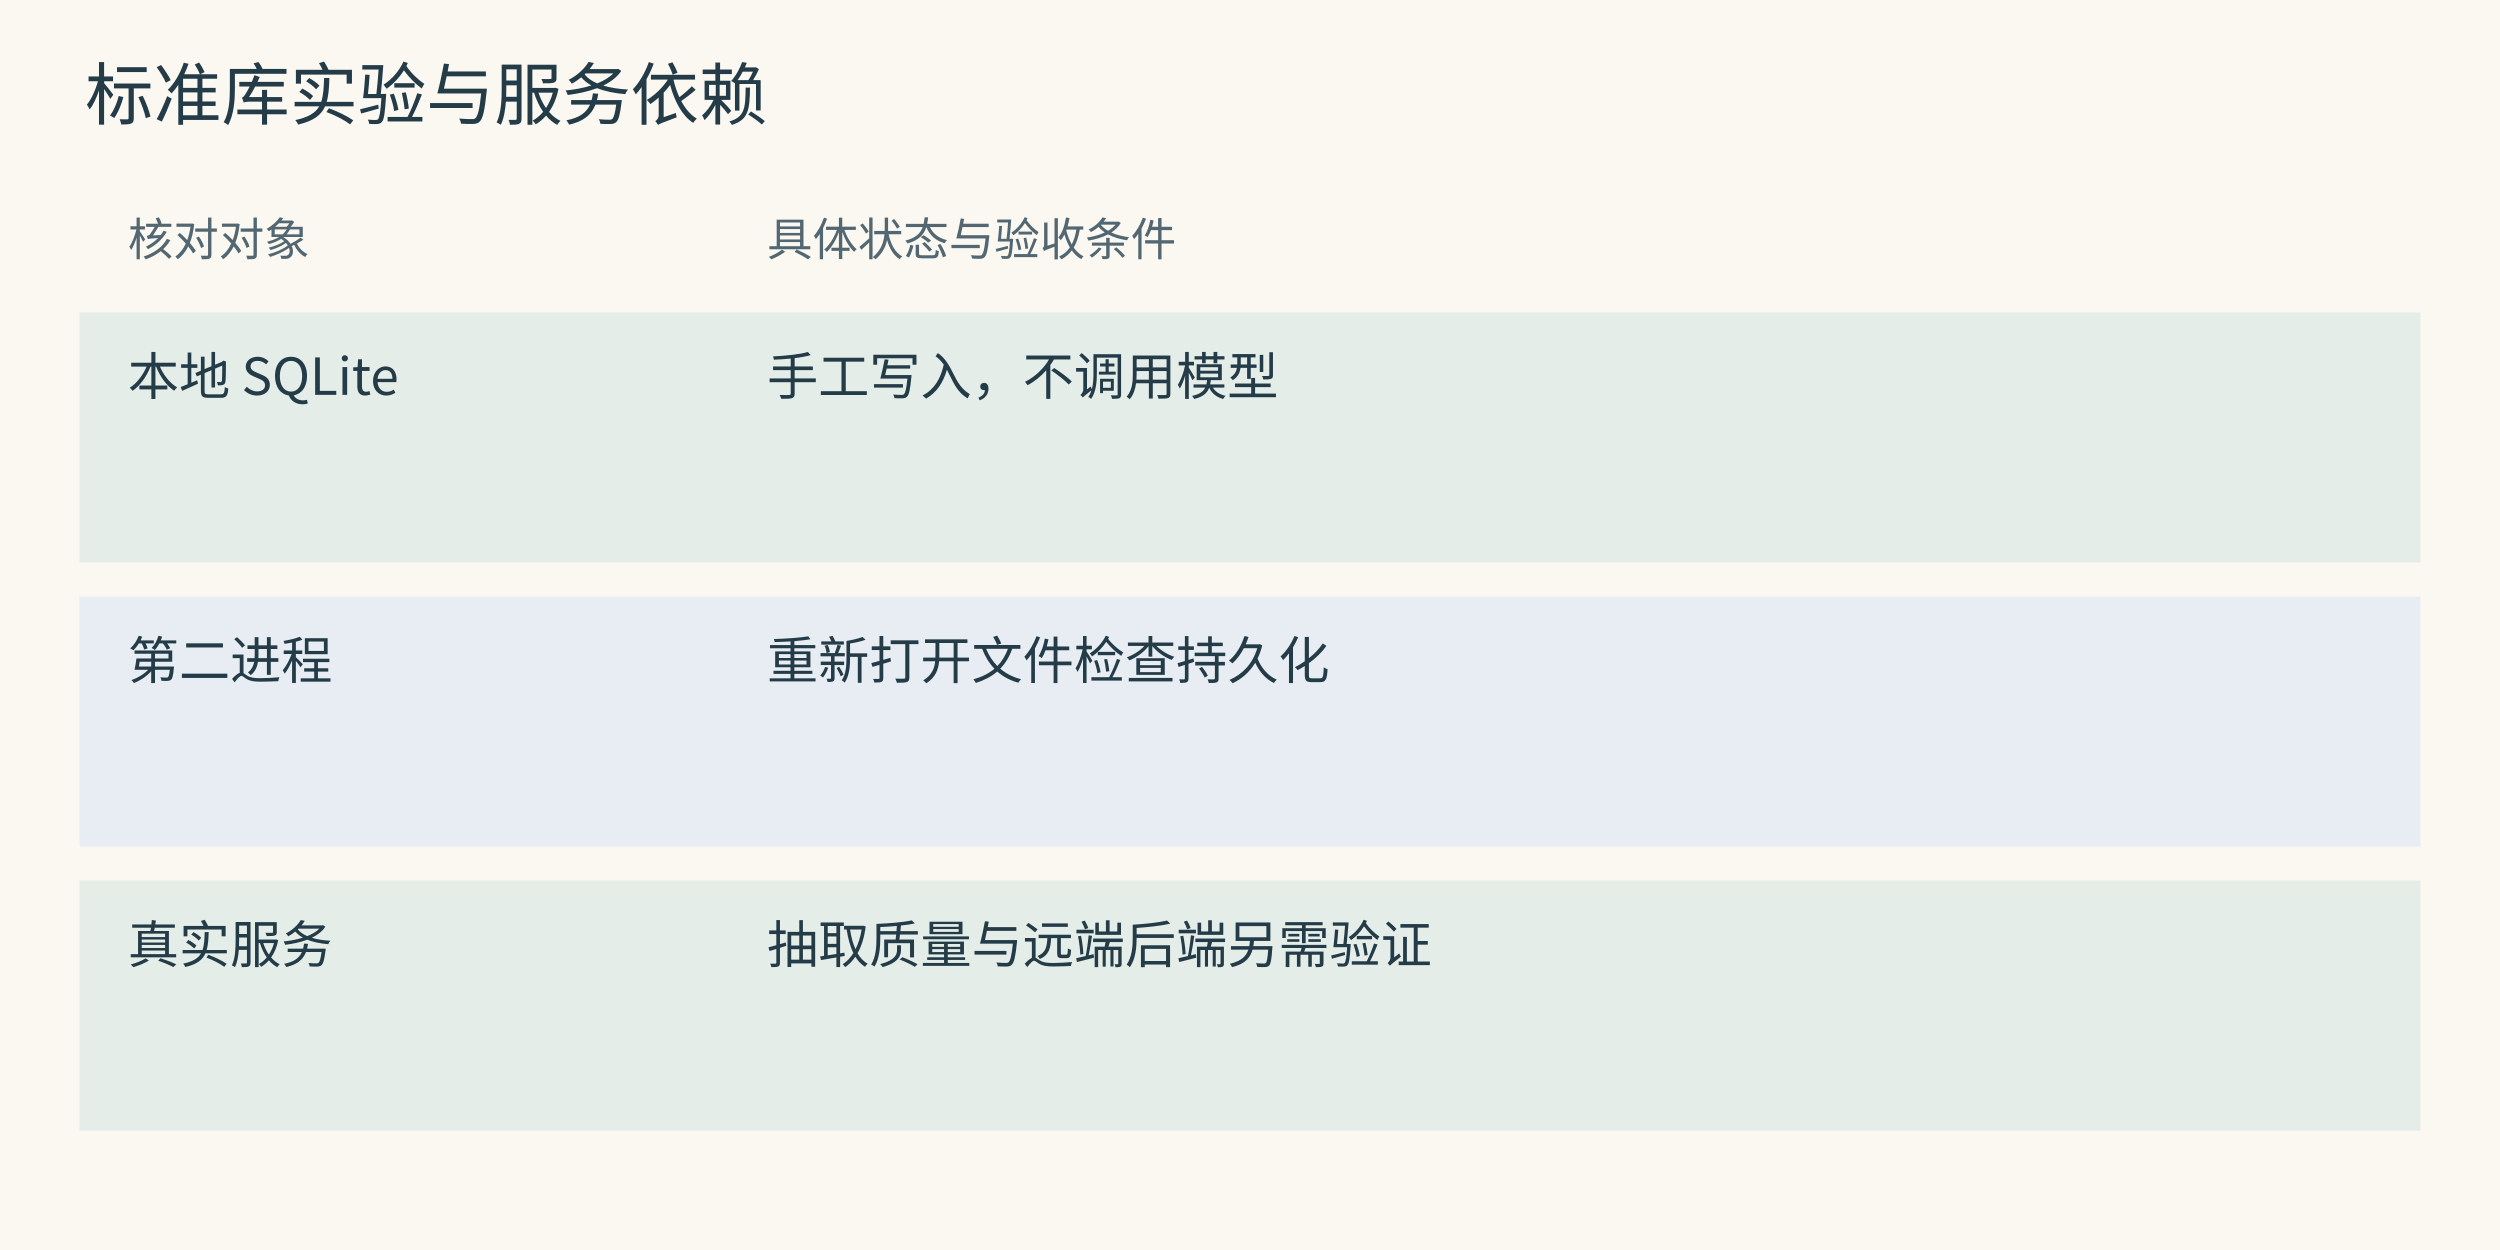
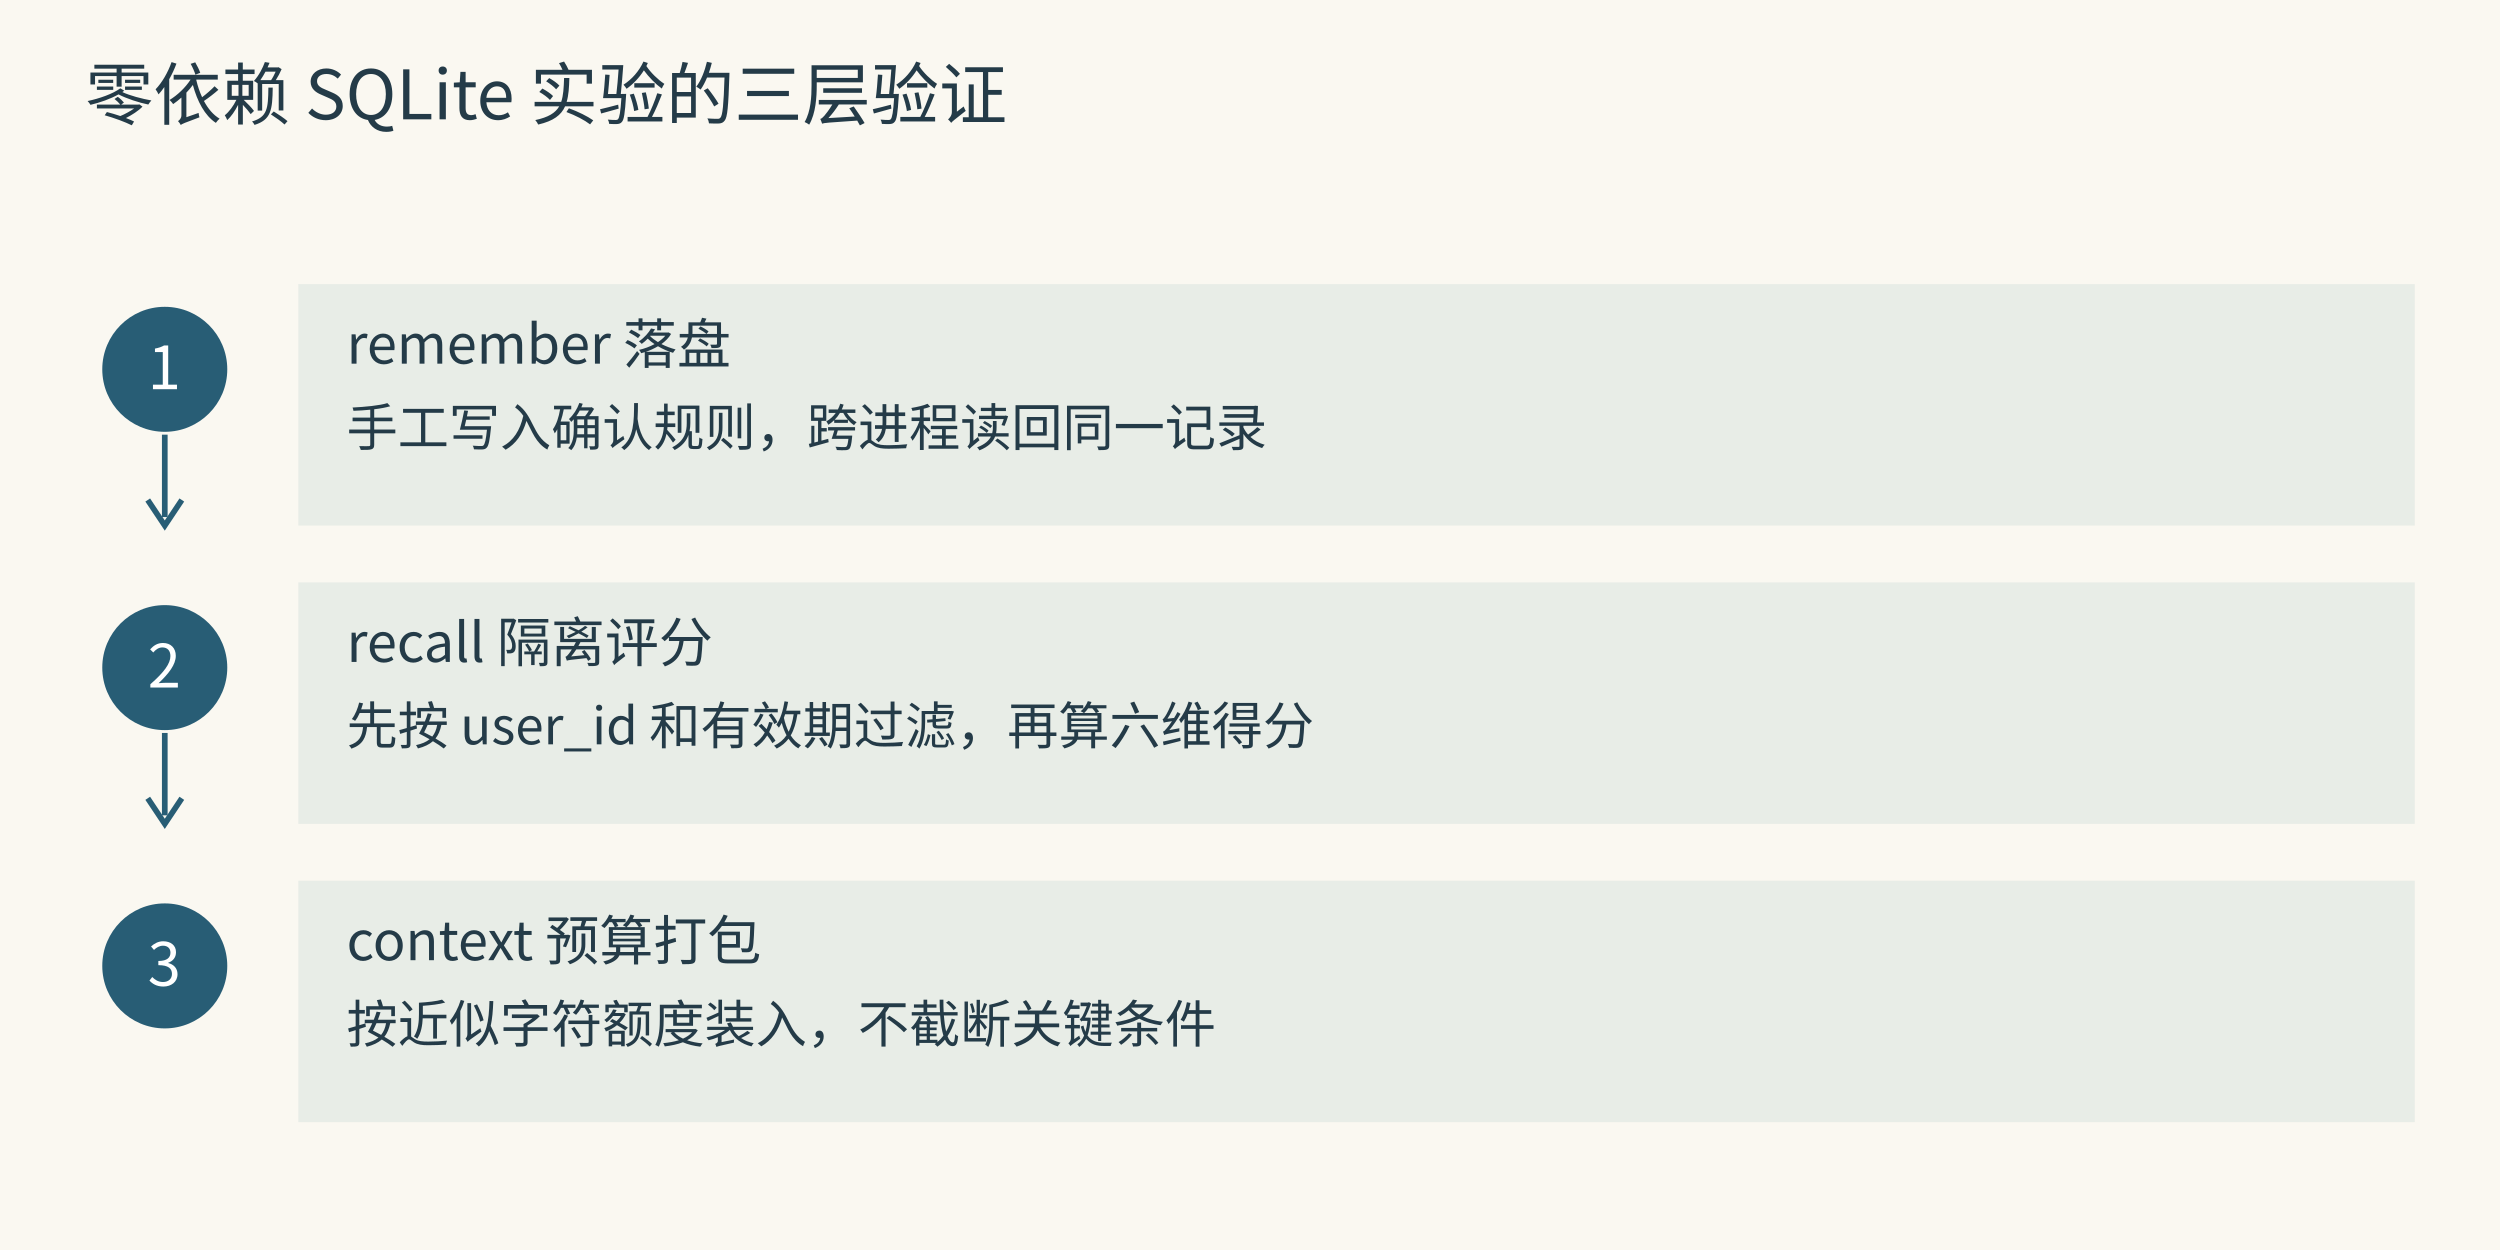
<svg xmlns="http://www.w3.org/2000/svg" viewBox="0 0 880 440" role="img" aria-labelledby="title desc">
  <rect width="880" height="440" fill="#faf8f1" />
  <g font-family="Noto Sans CJK SC,system-ui,sans-serif">
-     <text x="30" y="42" font-size="24" fill="#243b48">标准库实验与服务依赖</text>
-     <text x="45" y="90" font-size="16" fill="#536772">核对对象</text>
-     <text x="270" y="90" font-size="16" fill="#536772">具体状态与验收条件</text>
-     <rect x="28" y="110" width="824" height="88" fill="#e5ede9" />
-     <text x="45" y="139" font-size="18" fill="#243b48">本地 SQLite</text>
-     <text x="270" y="139" font-size="18" fill="#243b48">手工写入，不调用模型</text>
-     <rect x="28" y="210" width="824" height="88" fill="#e7edf2" />
-     <text x="45" y="239" font-size="18" fill="#243b48">第二进程</text>
-     <text x="270" y="239" font-size="18" fill="#243b48">重新打开文件检查持久化</text>
-     <rect x="28" y="310" width="824" height="88" fill="#e5ede9" />
-     <text x="45" y="339" font-size="18" fill="#243b48">真实服务</text>
-     <text x="270" y="339" font-size="18" fill="#243b48">抽取质量与远端后端另需验证</text>
+     <text x="30" y="42" font-size="24" fill="#243b48">零依赖 SQLite 实验的三层验证</text>
+     <circle cx="58" cy="130" r="22" fill="#285d75" />
+     <text x="52" y="137" font-size="21" fill="white">1</text>
+     <rect x="105" y="100" width="745" height="85" fill="#e8ede7" />
+     <text x="122" y="128" font-size="19" fill="#243b48">remember 落盘</text>
+     <text x="122" y="157" font-size="18" fill="#243b48">手工写入确认规则，跨进程读回同一记录</text>
+     <path d="M58 153 V182" stroke="#285d75" stroke-width="2" />
+     <path d="M52 176 L58 185 L64 176" fill="none" stroke="#285d75" stroke-width="2" />
+     <circle cx="58" cy="235" r="22" fill="#285d75" />
+     <text x="52" y="242" font-size="21" fill="white">2</text>
+     <rect x="105" y="205" width="745" height="85" fill="#e8ede7" />
+     <text x="122" y="233" font-size="19" fill="#243b48">recall 隔离评分</text>
+     <text x="122" y="262" font-size="18" fill="#243b48">先按 user_id 和有效期过滤，再算六维得分</text>
+     <path d="M58 258 V287" stroke="#285d75" stroke-width="2" />
+     <path d="M52 281 L58 290 L64 281" fill="none" stroke="#285d75" stroke-width="2" />
+     <circle cx="58" cy="340" r="22" fill="#285d75" />
+     <text x="52" y="347" font-size="21" fill="white">3</text>
+     <rect x="105" y="310" width="745" height="85" fill="#e8ede7" />
+     <text x="122" y="338" font-size="19" fill="#243b48">context 预算打包</text>
+     <text x="122" y="367" font-size="18" fill="#243b48">按近似字符额度装入，不截断关键条件</text>
  </g>
</svg>
